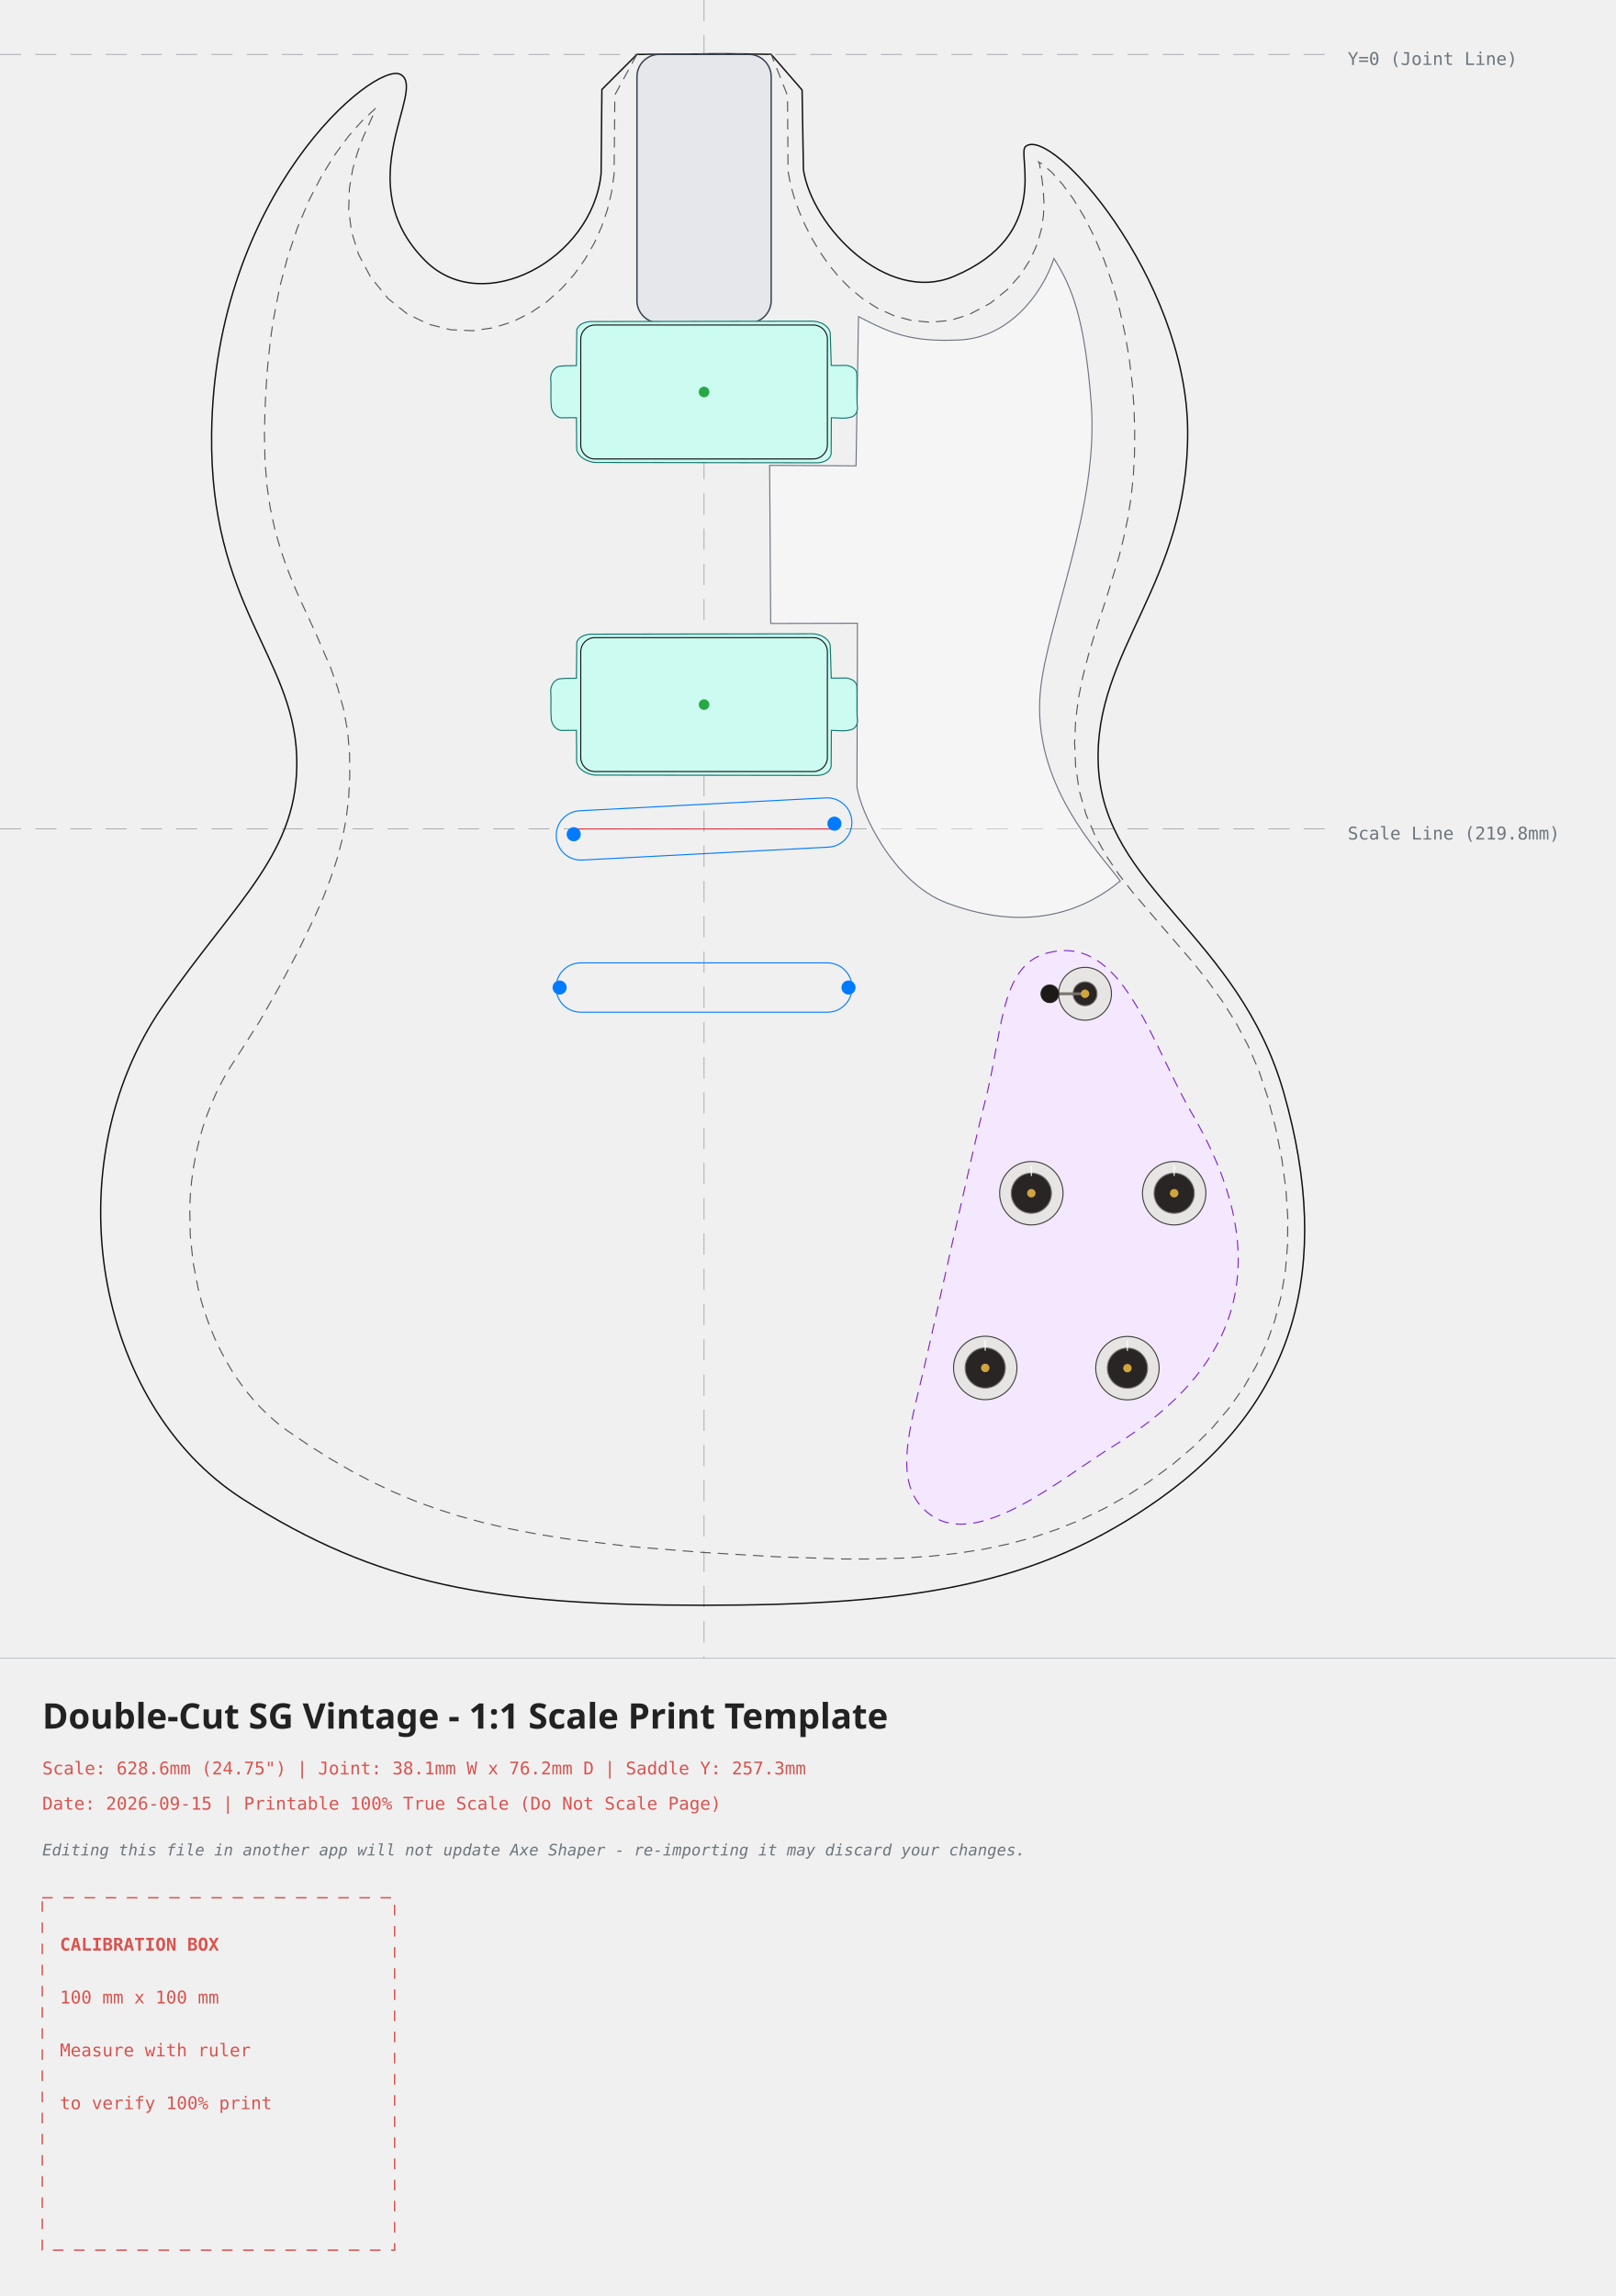
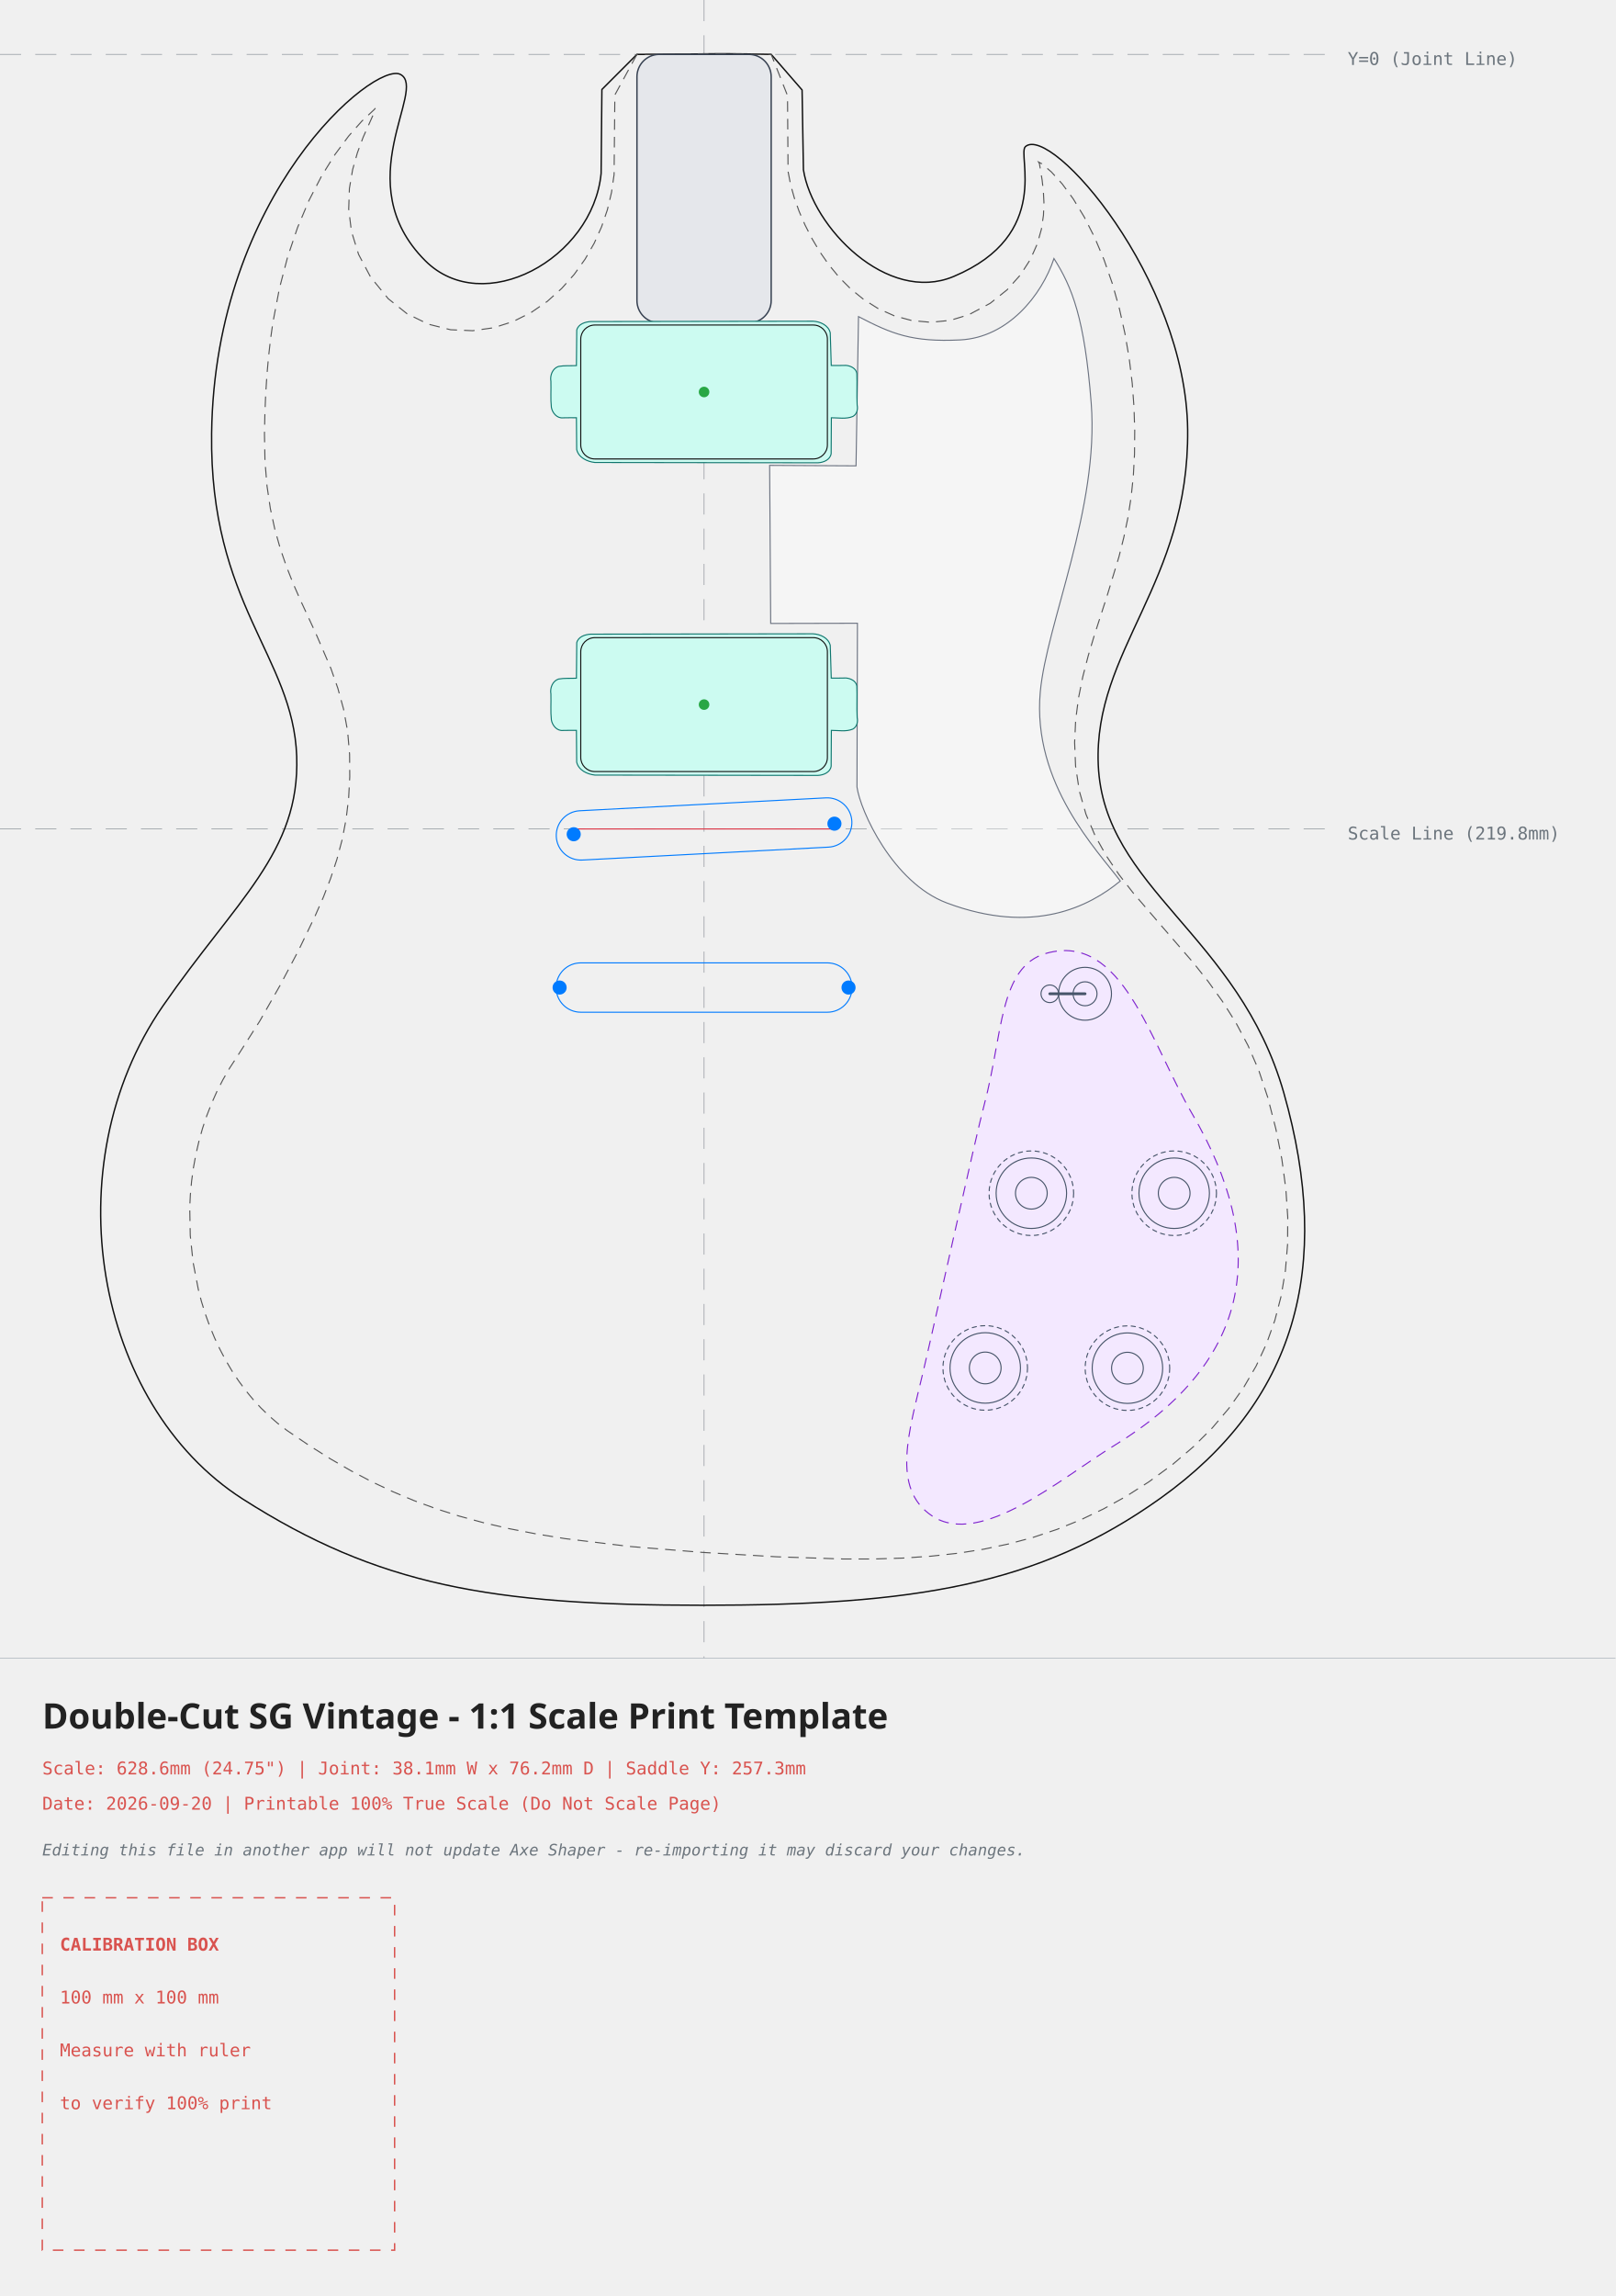
<svg xmlns="http://www.w3.org/2000/svg" width="458.51mm" height="651.50mm" viewBox="-199.83 -15.43 458.51 651.50">
  <style>
    .body-line { fill: none; stroke: #111111; stroke-width: 0.4; stroke-linecap: round; stroke-linejoin: round; }
    .edge-inset { fill: none; stroke: #555555; stroke-width: 0.3; stroke-dasharray: 3,2; }
    .neck-pocket { fill: #e5e7eb; stroke: #374151; stroke-width: 0.4; }
    .pickup-rout { fill: #ccfbf1; stroke: #0f766e; stroke-width: 0.3; }
    .pickup-cover { fill: none; stroke: #111111; stroke-width: 0.3; }
    .bridge-rout { fill: none; stroke: #007bff; stroke-width: 0.3; }
    .back-route { fill: #f3e8ff; stroke: #7e22ce; stroke-width: 0.3; stroke-dasharray: 3,2; }
    .front-route { fill: #ccfbf1; stroke: #0f766e; stroke-width: 0.3; }
    .pickguard { fill: #ffffff; fill-opacity: 0.35; stroke: #6b7280; stroke-width: 0.3; }
-     .control-hardware { fill: #e7e5e4; stroke: #44403c; stroke-width: 0.3; }
-     .control-detail { fill: #292524; stroke: #78716c; stroke-width: 0.3; }
-     .control-indicator { fill: none; stroke: #ffffff; stroke-width: 0.3; stroke-linecap: round; }
-     .control-slot { fill: none; stroke: #292524; stroke-width: 0.6; stroke-linecap: round; }
-     .control-lever { fill: none; stroke: #78716c; stroke-width: 0.8; stroke-linecap: round; }
-     .control-cap { fill: #1c1917; stroke: #292524; stroke-width: 0.3; }
-     .control-center { fill: #d1a53d; }
+     .control-outline { fill: none; stroke: #475569; stroke-width: 0.3; }
+     .control-body { fill: none; stroke: #475569; stroke-width: 0.3; stroke-dasharray: 1.2,1.2; stroke-linecap: round; }
+     .control-slot { fill: none; stroke: #475569; stroke-width: 0.6; stroke-linecap: round; }
+     .control-lever { fill: none; stroke: #475569; stroke-width: 0.8; stroke-linecap: round; }
+     .control-cap { fill: none; stroke: #475569; stroke-width: 0.3; }
    .center-axis { fill: none; stroke: #6c757d; stroke-width: 0.2; stroke-dasharray: 6,4; opacity: 0.7; }
    .calibration-box { fill: none; stroke: #d9534f; stroke-width: 0.4; stroke-dasharray: 3,3; }
    .band-rule { fill: none; stroke: #adb5bd; stroke-width: 0.2; }
    .text-label { font-family: monospace, sans-serif; font-size: 5px; fill: #d9534f; }
    .disclaimer-label { font-family: monospace, sans-serif; font-size: 4.5px; font-style: italic; fill: #6c757d; }
    .axis-label { font-family: monospace, sans-serif; font-size: 5px; fill: #6c757d; }
    .title-label { font-family: sans-serif; font-size: 10px; font-weight: bold; fill: #222222; }
  </style>
  <g>
    <line x1="0" y1="-15.43" x2="0" y2="455.07" class="center-axis" />
    <line x1="-199.83" y1="0" x2="178.68" y2="0" class="center-axis" />
    <text x="182.68" y="3" class="axis-label">Y=0 (Joint Line)</text>
    <line x1="-199.83" y1="219.79" x2="178.68" y2="219.79" class="center-axis" stroke="#007bff" />
    <text x="182.68" y="222.79" class="axis-label" fill="#007bff">Scale Line (219.8mm)</text>
    <path d="M 97.19 255.06 C 118.65 249.06, 126.51 280.03, 138.58 300.70 C 160.30 337.91, 156.17 370.46, 116.28 394.83 C 101.68 403.75, 78.45 423.93, 64.69 414.70 C 53.01 406.88, 58.19 390.76, 62.18 373.82 C 66.17 356.89, 76.95 307.65, 79.58 297.78 C 84.83 278.12, 83.68 258.84, 97.19 255.06 Z" class="back-route" />
    <path d="M -19.05 0.00 C -19.05 0.00, -29.00 9.96, -29.00 9.96 C -29.00 9.96, -29.22 33.78, -29.22 33.78 C -31.59 58.15, -62.76 74.90, -79.12 58.56 C -101.37 36.33, -78.37 9.83, -86.17 5.69 C -93.49 1.81, -138.92 39.57, -139.77 107.55 C -140.38 156.10, -116.60 170.80, -115.62 199.19 C -114.68 226.45, -132.81 239.94, -153.63 270.07 C -184.83 315.22, -172.99 383.07, -130.88 409.96 C -92.57 434.42, -60.46 440.07, -0.46 440.07 C 59.54 440.07, 94.78 434.52, 129.55 409.69 C 167.72 382.44, 178.68 344.40, 164.55 294.70 C 151.75 249.72, 113.39 236.69, 111.88 201.62 C 110.48 169.01, 137.71 150.22, 137.25 106.48 C 136.79 63.54, 98.47 19.77, 91.20 26.18 C 88.76 28.33, 99.00 51.21, 70.84 63.02 C 51.97 70.93, 30.72 49.02, 28.20 32.74 C 28.20 32.74, 27.82 10.10, 27.82 10.10 C 27.82 10.10, 19.05 0.00, 19.05 0.00 C -1.22 -0.43, 1.22 0.04, -19.05 0.00 Z" class="body-line" />
    <path d="M -19.05 0.00 L -25.32 11.51 L -25.54 34.11 L -26.27 39.17 L -27.44 44.09 L -29.08 48.90 L -31.18 53.58 L -33.77 58.11 L -36.85 62.42 L -40.43 66.44 L -44.50 70.09 L -49.08 73.24 L -54.16 75.79 L -59.71 77.57 L -65.67 78.41 L -71.93 78.14 L -78.25 76.56 L -84.32 73.58 L -89.65 69.32 L -94.65 63.19 L -98.06 56.75 L -100.08 50.23 L -100.86 43.92 L -100.66 38.05 L -99.75 32.71 L -98.39 27.91 L -96.78 23.56 L -93.66 16.57 L -93.33 15.27 L -93.33 15.27 L -93.33 15.27 L -93.33 15.27 L -93.33 15.27 L -93.33 15.27 L -93.33 15.27 L -93.33 15.27 L -93.33 15.27 L -93.56 15.61 L -97.11 18.92 L -100.90 23.21 L -104.77 28.43 L -108.56 34.52 L -112.13 41.43 L -115.36 49.09 L -118.18 57.43 L -120.52 66.38 L -122.37 76.03 L -123.05 80.87 L -123.63 85.96 L -124.09 91.19 L -124.43 96.56 L -124.65 102.07 L -124.77 107.66 L -124.62 115.51 L -124.04 122.54 L -123.09 128.91 L -121.83 134.74 L -120.31 140.14 L -118.57 145.21 L -116.66 150.07 L -114.60 154.79 L -110.15 164.40 L -105.91 174.26 L -103.94 179.88 L -102.33 185.75 L -101.17 192.03 L -100.61 198.62 L -100.56 204.97 L -100.88 211.07 L -101.60 217.01 L -102.71 222.79 L -104.20 228.39 L -106.00 233.83 L -108.04 239.12 L -110.36 244.40 L -115.11 254.28 L -120.39 264.26 L -126.11 274.31 L -132.60 284.50 L -134.69 287.70 L -136.56 290.94 L -138.26 294.27 L -139.79 297.69 L -141.16 301.20 L -142.36 304.79 L -143.38 308.45 L -144.24 312.16 L -144.93 315.93 L -145.45 319.74 L -145.80 323.57 L -145.98 327.14 L -145.83 335.12 L -145.03 342.74 L -143.54 350.46 L -142.67 353.82 L -141.57 357.37 L -140.33 360.82 L -138.94 364.18 L -137.42 367.42 L -135.78 370.54 L -134.01 373.54 L -132.11 376.40 L -130.11 379.11 L -127.99 381.68 L -125.76 384.10 L -123.42 386.37 L -120.98 388.48 L -118.29 390.53 L -112.20 394.65 L -106.15 398.47 L -100.20 401.91 L -94.30 405.02 L -88.35 407.83 L -82.30 410.38 L -76.04 412.68 L -69.52 414.76 L -62.66 416.63 L -55.39 418.32 L -47.66 419.82 L -39.52 421.15 L -21.19 423.38 L -0.46 425.07 L 20.50 426.31 L 39.46 426.94 L 48.13 426.94 L 56.47 426.68 L 64.43 426.14 L 72.07 425.31 L 79.42 424.15 L 86.54 422.65 L 93.45 420.79 L 100.20 418.53 L 106.82 415.86 L 113.35 412.74 L 119.82 409.15 L 126.21 405.07 L 132.88 400.20 L 138.88 395.09 L 144.26 389.73 L 149.01 384.12 L 153.15 378.27 L 156.69 372.18 L 159.64 365.83 L 162.00 359.21 L 163.79 352.32 L 164.99 345.16 L 165.61 337.70 L 165.66 329.95 L 165.12 321.91 L 164.00 313.57 L 162.29 304.93 L 160.01 296.04 L 157.44 288.31 L 154.40 281.27 L 150.95 274.78 L 147.16 268.76 L 143.11 263.12 L 138.89 257.79 L 130.14 247.66 L 121.72 237.85 L 117.76 232.74 L 114.16 227.41 L 111.00 221.74 L 108.40 215.64 L 106.51 209.04 L 105.44 201.95 L 105.17 195.24 L 105.47 188.82 L 106.28 182.60 L 107.50 176.56 L 109.02 170.69 L 110.74 164.92 L 114.34 153.80 L 117.75 142.57 L 119.13 137.07 L 120.30 131.44 L 121.20 125.67 L 121.83 119.70 L 122.17 113.40 L 122.23 106.75 L 122.02 100.09 L 121.52 93.32 L 120.67 86.33 L 119.45 79.19 L 117.85 72.04 L 115.86 65.00 L 113.50 58.23 L 110.82 51.88 L 107.87 46.09 L 104.77 40.99 L 101.62 36.72 L 98.59 33.37 L 95.89 31.05 L 94.93 30.55 L 94.93 30.55 L 94.93 30.55 L 94.93 30.55 L 94.93 30.55 L 94.93 30.55 L 94.93 30.55 L 95.18 30.99 L 95.95 35.68 L 96.29 38.68 L 96.46 41.98 L 96.33 45.62 L 95.75 49.58 L 94.56 53.80 L 92.61 58.18 L 89.79 62.57 L 86.01 66.80 L 81.21 70.63 L 75.17 73.86 L 69.85 75.48 L 64.31 76.02 L 58.97 75.53 L 53.98 74.18 L 49.41 72.13 L 45.28 69.53 L 41.58 66.52 L 38.29 63.20 L 35.38 59.65 L 32.81 55.96 L 30.57 52.17 L 28.63 48.36 L 26.98 44.55 L 25.63 40.78 L 24.58 37.06 L 23.84 33.25 L 23.68 11.69 L 19.05 0.00 L 0.00 -0.15 Z" class="edge-inset" />
    <path d="M 43.83 74.41 C 53.29 79.32, 59.02 81.71, 72.73 81.02 C 86.25 80.34, 95.84 68.38, 99.31 57.93 C 104.46 66.07, 108.01 74.85, 109.88 99.01 C 112.17 128.68, 97.18 161.56, 95.42 180.93 C 93.06 207.00, 111.77 226.02, 118.13 234.56 C 109.44 241.75, 93.48 250.02, 68.88 240.78 C 53.54 235.01, 44.30 214.58, 43.40 207.88 C 43.40 207.88, 43.53 161.42, 43.53 161.42 C 43.53 161.42, 18.91 161.48, 18.91 161.48 C 18.91 161.48, 18.61 116.62, 18.61 116.62 C 18.61 116.62, 43.13 116.76, 43.13 116.76 C 43.13 116.76, 43.83 74.41, 43.83 74.41 Z" class="pickguard" style="fill:#ffffff" />
    <rect x="-19.05" y="0" width="38.1" height="76.2" rx="6.35" ry="6.35" class="neck-pocket" />
    <g transform="translate(0, 95.79989) rotate(0)">
      <path d="M -32.15 -19.99 C -33.74 -19.90, -35.70 -19.30, -36.14 -17.56 C -36.14 -17.56, -36.23 -7.49, -36.23 -7.49 C -37.92 -7.40, -39.65 -7.56, -41.32 -7.25 C -43.03 -6.68, -43.77 -4.68, -43.47 -3.02 C -43.39 -0.56, -43.60 1.90, -43.34 4.34 C -43.07 5.93, -41.74 7.54, -39.99 7.33 C -38.74 7.29, -37.48 7.31, -36.23 7.31 C -36.23 7.31, -36.16 16.31, -36.16 16.31 C -35.63 18.63, -33.15 19.77, -30.99 20.00 C -30.99 20.00, 32.28 20.09, 32.28 20.09 C 33.88 20.03, 35.81 19.25, 36.07 17.48 C 36.07 17.48, 36.13 7.31, 36.13 7.31 C 38.15 7.31, 40.29 7.75, 42.22 6.95 C 43.38 6.33, 43.72 4.89, 43.45 3.69 C 43.29 0.71, 43.49 -2.28, 43.36 -5.26 C 43.17 -6.69, 41.58 -7.45, 40.27 -7.55 C 38.89 -7.55, 37.50 -7.48, 36.10 -7.51 C 36.10 -7.51, 35.81 -16.81, 35.81 -16.81 C 35.30 -18.97, 32.92 -20.01, 30.88 -20.09 C 30.88 -20.09, -32.15 -19.99, -32.15 -19.99 Z" class="pickup-rout" />
      <rect x="-35.00" y="-19.00" width="70.00" height="38.00" rx="4.00" ry="4.00" class="pickup-cover" />
      <circle cx="0" cy="0" r="1.5" fill="#28a745" />
    </g>
    <g transform="translate(0, 184.5036) rotate(0)">
      <path d="M -32.15 -19.99 C -33.74 -19.90, -35.70 -19.30, -36.14 -17.56 C -36.14 -17.56, -36.23 -7.49, -36.23 -7.49 C -37.92 -7.40, -39.65 -7.56, -41.32 -7.25 C -43.03 -6.68, -43.77 -4.68, -43.47 -3.02 C -43.39 -0.56, -43.60 1.90, -43.34 4.34 C -43.07 5.93, -41.74 7.54, -39.99 7.33 C -38.74 7.29, -37.48 7.31, -36.23 7.31 C -36.23 7.31, -36.16 16.31, -36.16 16.31 C -35.63 18.63, -33.15 19.77, -30.99 20.00 C -30.99 20.00, 32.28 20.09, 32.28 20.09 C 33.88 20.03, 35.81 19.25, 36.07 17.48 C 36.07 17.48, 36.13 7.31, 36.13 7.31 C 38.15 7.31, 40.29 7.75, 42.22 6.95 C 43.38 6.33, 43.72 4.89, 43.45 3.69 C 43.29 0.71, 43.49 -2.28, 43.36 -5.26 C 43.17 -6.69, 41.58 -7.45, 40.27 -7.55 C 38.89 -7.55, 37.50 -7.48, 36.10 -7.51 C 36.10 -7.51, 35.81 -16.81, 35.81 -16.81 C 35.30 -18.97, 32.92 -20.01, 30.88 -20.09 C 30.88 -20.09, -32.15 -19.99, -32.15 -19.99 Z" class="pickup-rout" />
      <rect x="-35.00" y="-19.00" width="70.00" height="38.00" rx="4.00" ry="4.00" class="pickup-cover" />
      <circle cx="0" cy="0" r="1.5" fill="#28a745" />
    </g>
    <g id="control-knobs">
      <g transform="translate(92.89, 323.15)" data-knob-style="generic">
-         <circle cx="0" cy="0" r="9" class="control-hardware" />
-         <circle cx="0" cy="0" r="5.7" class="control-detail" />
-         <line x1="0" y1="-5" x2="0" y2="-7.8" class="control-indicator" />
-         <circle cx="0" cy="0" r="1.2" class="control-center" />
+         <circle cx="0" cy="0" r="12.00" class="control-body" />
+         <circle cx="0" cy="0" r="10.00" class="control-outline" />
+         <circle cx="0" cy="0" r="4.50" class="control-outline" />
      </g>
      <g transform="translate(133.43, 323.15)" data-knob-style="generic">
-         <circle cx="0" cy="0" r="9" class="control-hardware" />
-         <circle cx="0" cy="0" r="5.7" class="control-detail" />
-         <line x1="0" y1="-5" x2="0" y2="-7.8" class="control-indicator" />
-         <circle cx="0" cy="0" r="1.2" class="control-center" />
+         <circle cx="0" cy="0" r="12.00" class="control-body" />
+         <circle cx="0" cy="0" r="10.00" class="control-outline" />
+         <circle cx="0" cy="0" r="4.50" class="control-outline" />
      </g>
      <g transform="translate(79.80, 372.73)" data-knob-style="generic">
-         <circle cx="0" cy="0" r="9" class="control-hardware" />
-         <circle cx="0" cy="0" r="5.7" class="control-detail" />
-         <line x1="0" y1="-5" x2="0" y2="-7.8" class="control-indicator" />
-         <circle cx="0" cy="0" r="1.2" class="control-center" />
+         <circle cx="0" cy="0" r="12.00" class="control-body" />
+         <circle cx="0" cy="0" r="10.00" class="control-outline" />
+         <circle cx="0" cy="0" r="4.50" class="control-outline" />
      </g>
      <g transform="translate(120.16, 372.79)" data-knob-style="generic">
-         <circle cx="0" cy="0" r="9" class="control-hardware" />
-         <circle cx="0" cy="0" r="5.7" class="control-detail" />
-         <line x1="0" y1="-5" x2="0" y2="-7.8" class="control-indicator" />
-         <circle cx="0" cy="0" r="1.2" class="control-center" />
+         <circle cx="0" cy="0" r="12.00" class="control-body" />
+         <circle cx="0" cy="0" r="10.00" class="control-outline" />
+         <circle cx="0" cy="0" r="4.50" class="control-outline" />
      </g>
    </g>
    <g id="control-switches">
      <g transform="translate(108.13, 266.56) rotate(-90.00)" data-switch-type="gibson_toggle">
-         <circle cx="0" cy="0" r="7.5" class="control-hardware" />
-         <circle cx="0" cy="0" r="3.4" class="control-detail" />
+         <circle cx="0" cy="0" r="7.5" class="control-outline" />
+         <circle cx="0" cy="0" r="3.4" class="control-outline" />
        <line x1="0" y1="0" x2="0" y2="-10" class="control-lever" />
        <circle cx="0" cy="-10" r="2.5" class="control-cap" />
-         <circle cx="0" cy="0" r="1.2" class="control-center" />
      </g>
    </g>
    <g id="bridge-hardware">
      <rect x="-42.00" y="212.79" width="84.00" height="14.00" rx="7.00" ry="7.00" class="bridge-rout" transform="rotate(-3 0.00 219.79)" />
      <rect x="-42.00" y="257.79" width="84.00" height="14.00" rx="7.00" ry="7.00" class="bridge-rout" />
      <line x1="-37.31" y1="219.79" x2="37.31" y2="219.79" stroke="#dc3545" stroke-width="0.3" />
      <g transform="translate(0, 219.79)">
        <circle cx="-37" cy="1.5" r="2" fill="#007bff" />
        <circle cx="37" cy="-1.5" r="2" fill="#007bff" />
        <circle cx="-41" cy="45" r="2" fill="#007bff" />
        <circle cx="41" cy="45" r="2" fill="#007bff" />
      </g>
    </g>
  </g>
  <g>
    <line x1="-199.83" y1="455.07" x2="258.68" y2="455.07" class="band-rule" />
    <text x="-187.83" y="475.07" class="title-label">Double-Cut SG Vintage - 1:1 Scale Print Template</text>
    <text x="-187.83" y="488.07" class="text-label">Scale: 628.6mm (24.75") | Joint: 38.1mm W x 76.2mm D | Saddle Y: 257.3mm</text>
-     <text x="-187.83" y="498.07" class="text-label">Date: 2026-09-15 | Printable 100% True Scale (Do Not Scale Page)</text>
+     <text x="-187.83" y="498.07" class="text-label">Date: 2026-09-20 | Printable 100% True Scale (Do Not Scale Page)</text>
    <text x="-187.83" y="511.07" class="disclaimer-label">Editing this file in another app will not update Axe Shaper - re-importing it may discard your changes.</text>
    <g transform="translate(-187.83, 523.07)">
      <rect x="0" y="0" width="100" height="100" class="calibration-box" />
      <text x="5" y="15" class="text-label" font-weight="bold">CALIBRATION BOX</text>
      <text x="5" y="30" class="text-label">100 mm x 100 mm</text>
      <text x="5" y="45" class="text-label">Measure with ruler</text>
      <text x="5" y="60" class="text-label">to verify 100% print</text>
    </g>
  </g>
</svg>
